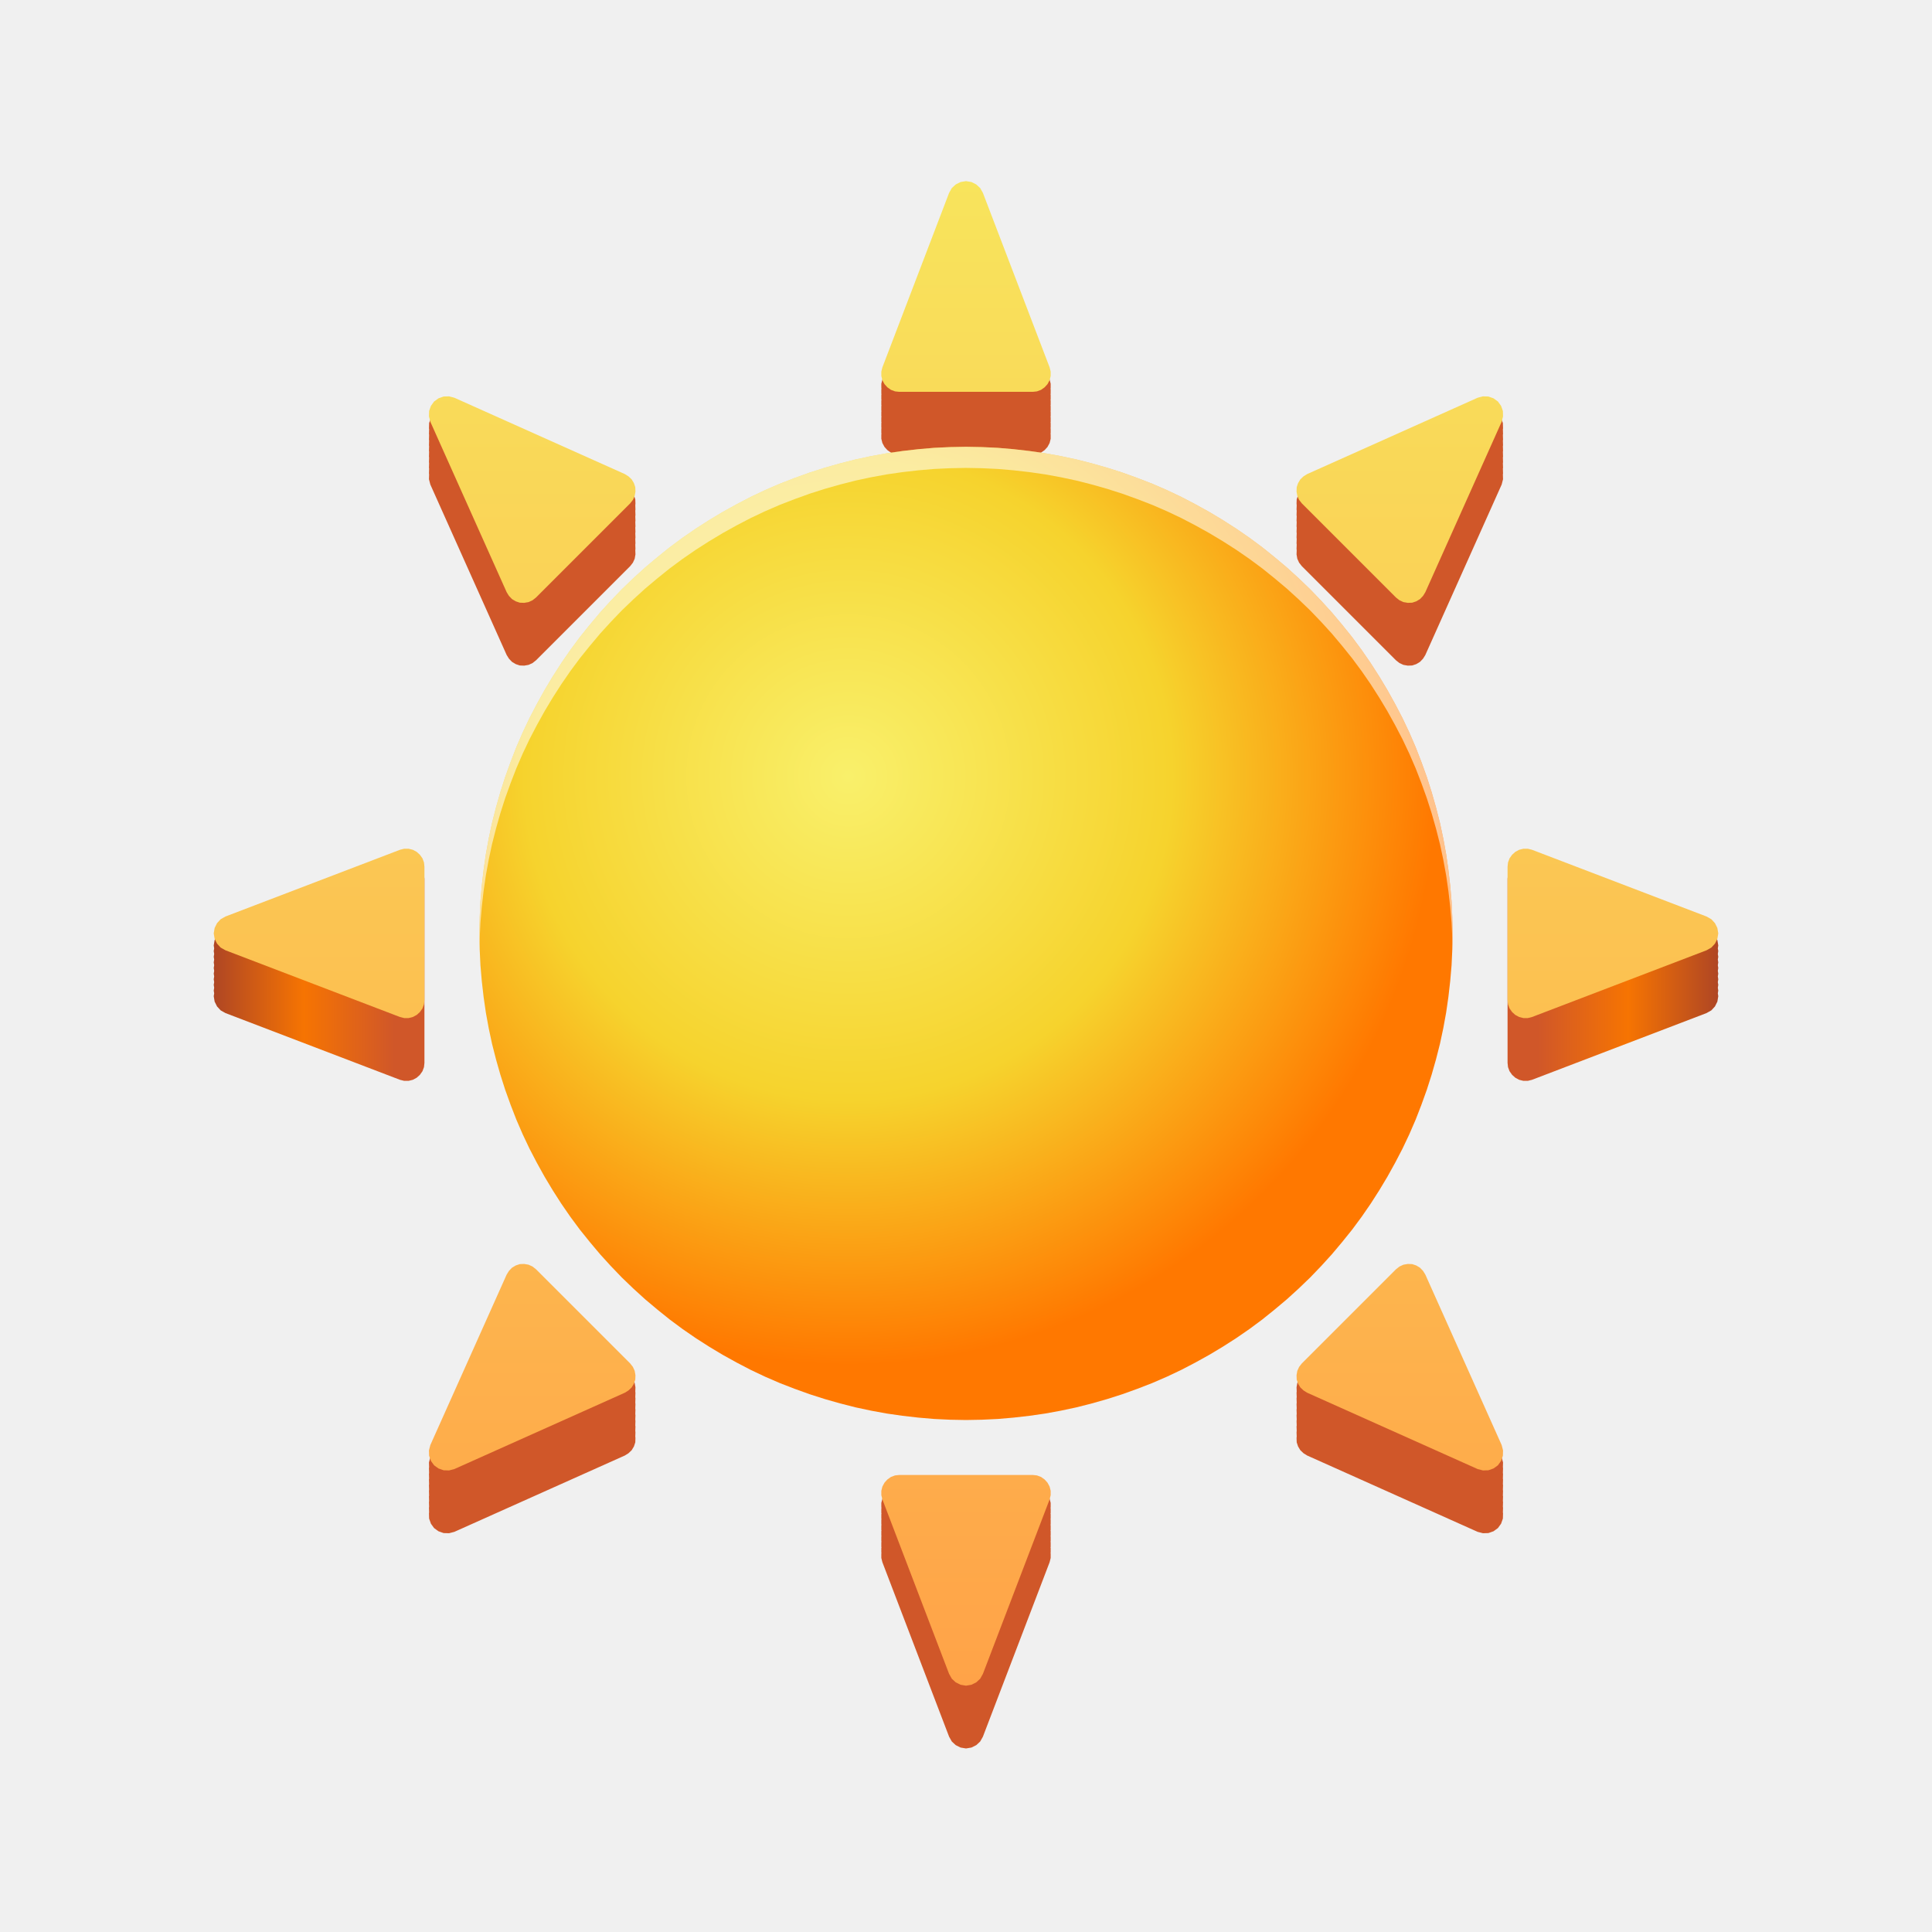
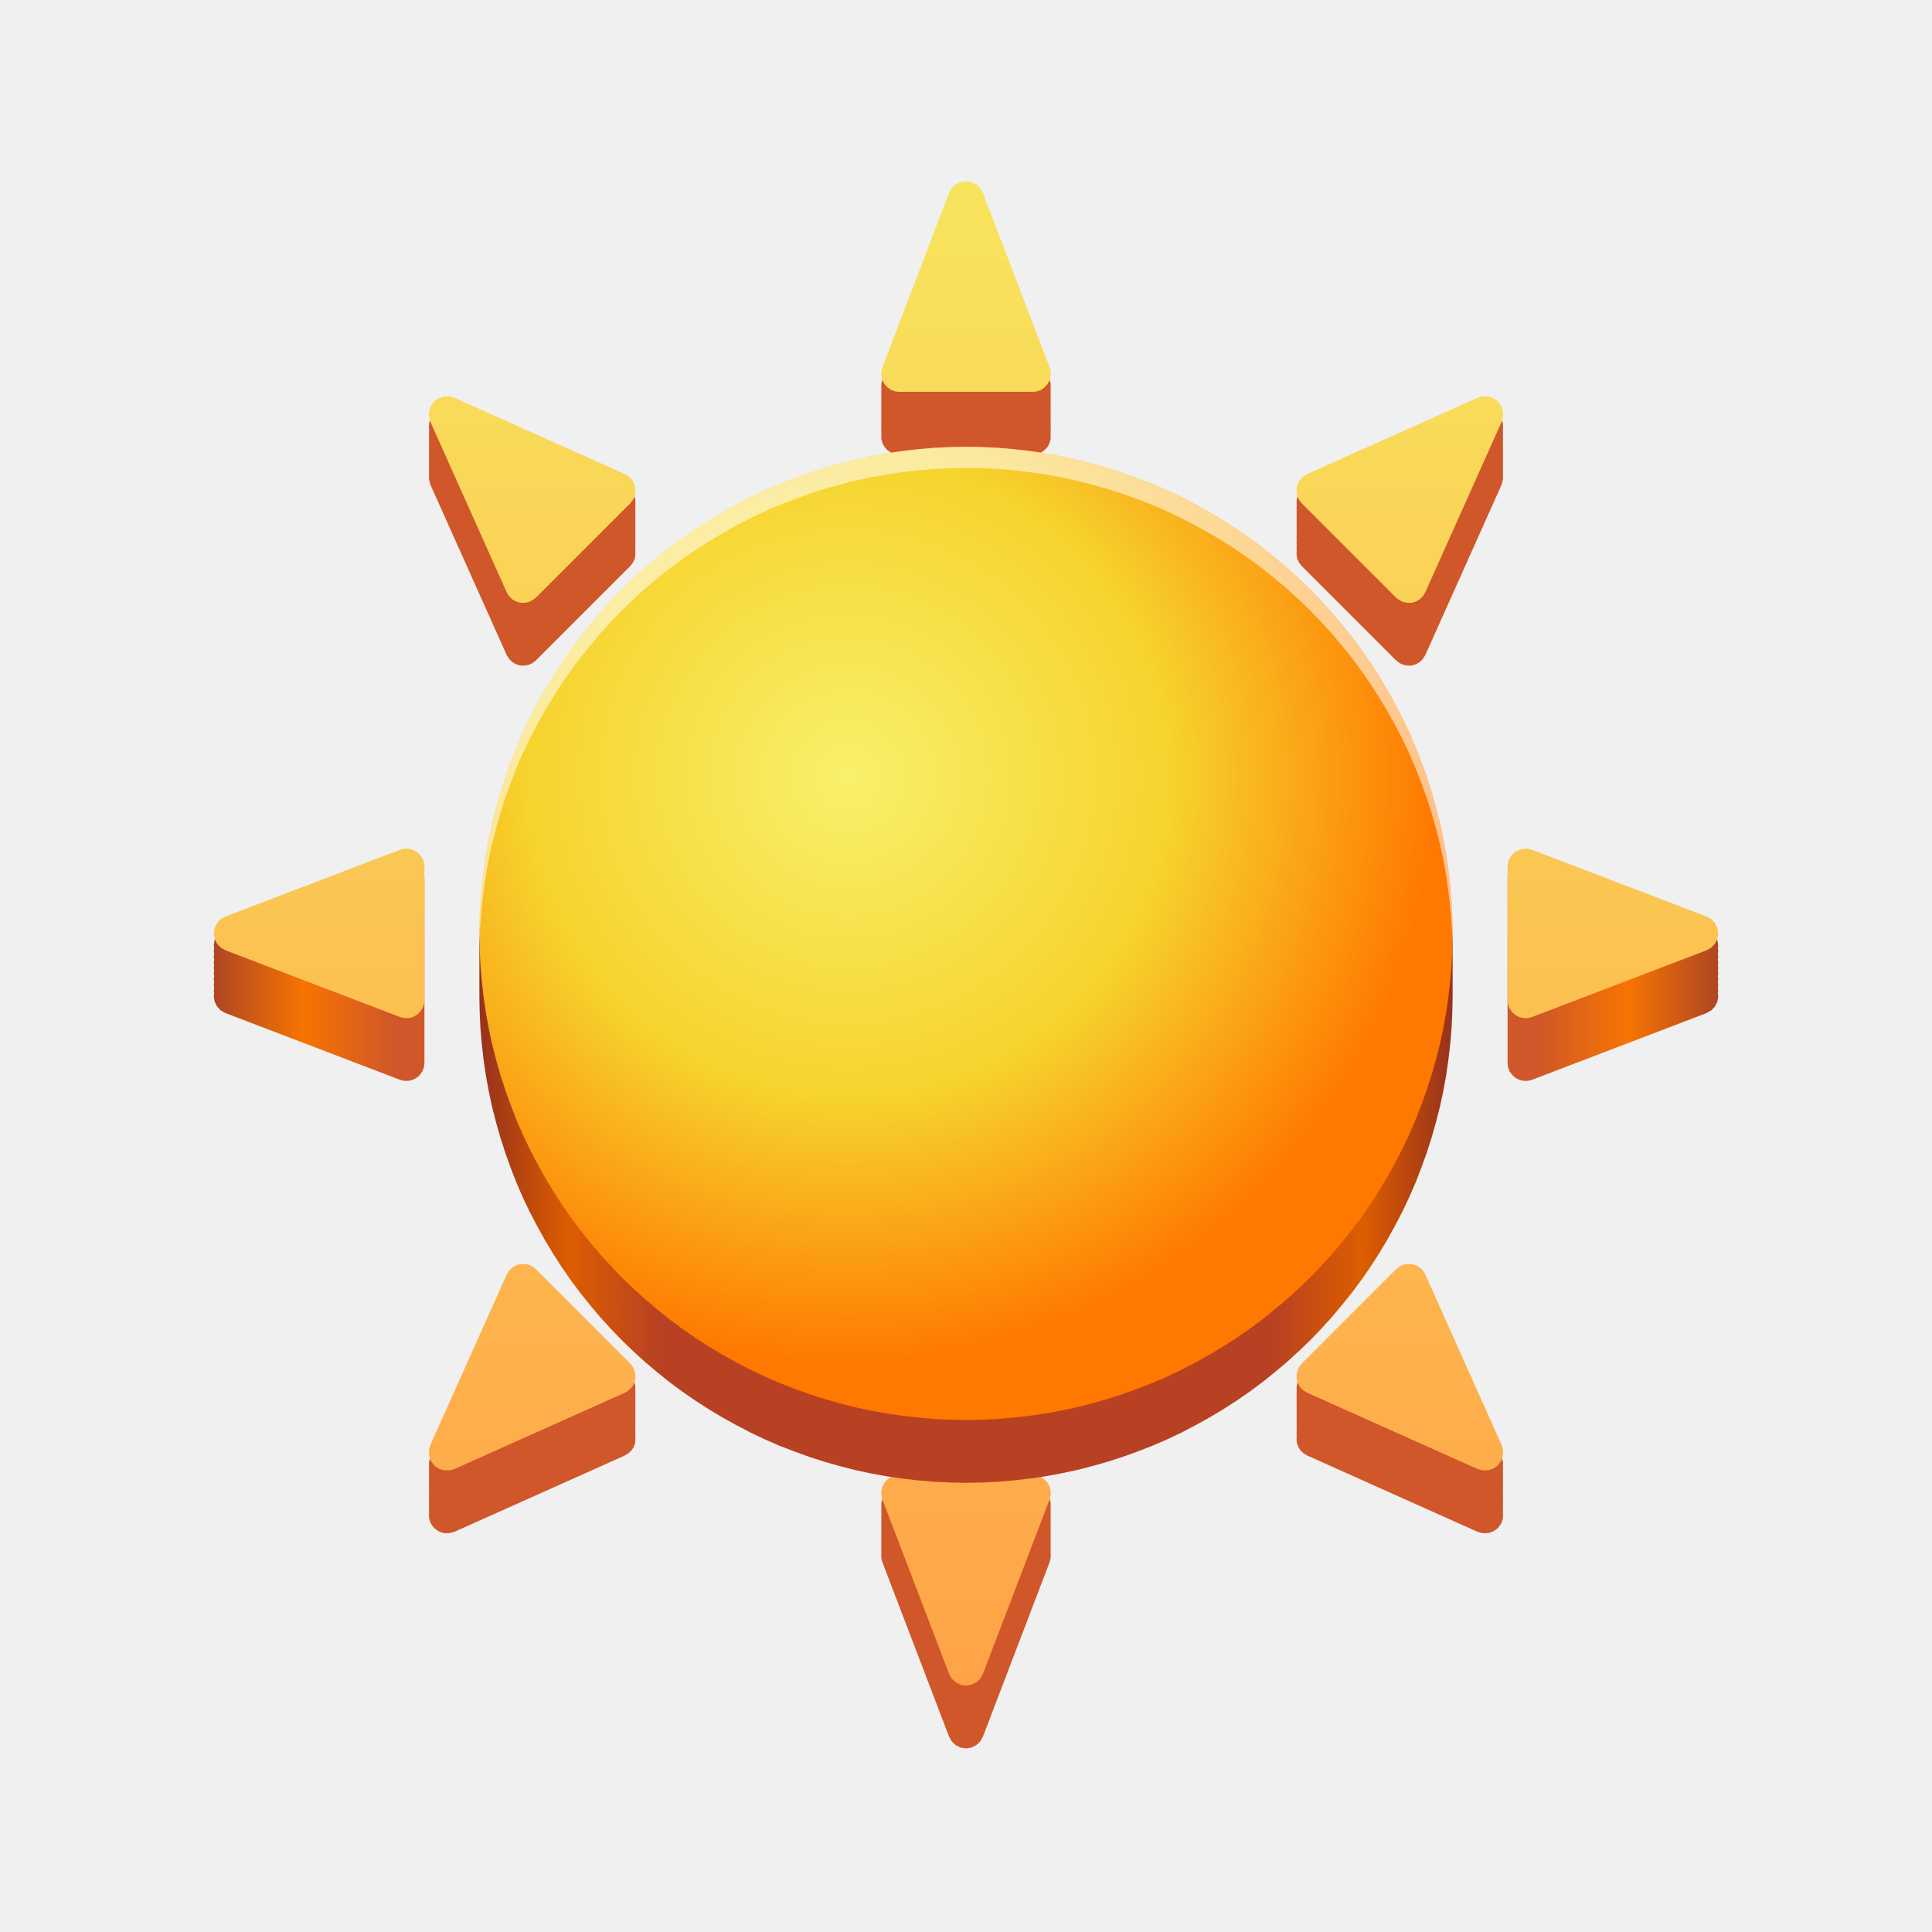
<svg xmlns="http://www.w3.org/2000/svg" width="128" height="128" viewBox="0 0 128 128">
  <defs>
    <linearGradient id="g1" gradientUnits="userSpaceOnUse" x1="14.163" y1="0" x2="113.837" y2="0">
      <stop offset="0" stop-color="#af4624" />
      <stop offset="0.06" stop-color="#f67402" />
      <stop offset="0.12" stop-color="#d05729" />
      <stop offset="0.88" stop-color="#d05729" />
      <stop offset="0.94" stop-color="#f67402" />
      <stop offset="1" stop-color="#af4624" />
    </linearGradient>
    <linearGradient id="g2" gradientUnits="userSpaceOnUse" x1="0" y1="12.003" x2="0" y2="111.677">
      <stop offset="0" stop-color="#f8e45c" />
      <stop offset="1" stop-color="#ffa348" />
    </linearGradient>
-     <radialGradient id="r3" gradientUnits="userSpaceOnUse" cx="56.2" cy="51.44" r="39">
+     <linearGradient id="g3" gradientUnits="userSpaceOnUse" x1="31.76" y1="0" x2="96.24" y2="0">
+       <stop offset="0" stop-color="#97311c" />
+       <stop offset="0.093" stop-color="#dd5d00" />
+       <stop offset="0.186" stop-color="#b74122" />
+       <stop offset="0.814" stop-color="#b74122" />
+       <stop offset="0.907" stop-color="#dd5d00" />
+       <stop offset="1" stop-color="#97311c" />
+     </linearGradient>
+     <radialGradient id="r4" gradientUnits="userSpaceOnUse" cx="56.2" cy="51.44" r="39">
      <stop offset="0" stop-color="#f9f06b" />
      <stop offset="0.55" stop-color="#f6d32d" />
      <stop offset="1" stop-color="#ff7800" />
    </radialGradient>
-     <linearGradient id="g4" gradientUnits="userSpaceOnUse" x1="nan" y1="0" x2="nan" y2="0">
-       <stop offset="0" stop-color="#97311c" />
-       <stop offset="0.45" stop-color="#dd5d00" />
-       <stop offset="0.48" stop-color="#b74122" />
-       <stop offset="0.52" stop-color="#b74122" />
-       <stop offset="0.55" stop-color="#dd5d00" />
-       <stop offset="1" stop-color="#97311c" />
-     </linearGradient>
  </defs>
-   <path id="sun-rays-side" d="M42.09 33.47L42.10 33.37L42.09 33.08L42.00 32.81L41.85 32.56L41.64 32.36L41.40 32.21L30.10 27.15L29.75 27.06L29.39 27.07L29.05 27.19L28.76 27.40L28.55 27.69L28.43 28.03L28.42 28.39L28.43 28.43L28.42 28.76L28.43 28.80L28.42 29.14L28.43 29.18L28.42 29.51L28.43 29.55L28.42 29.88L28.43 29.92L28.42 30.26L28.43 30.30L28.42 30.63L28.43 30.67L28.42 31.00L28.43 31.04L28.42 31.38L28.43 31.42L28.42 31.75L28.51 32.10L33.57 43.40L33.72 43.64L33.92 43.85L34.17 44.00L34.44 44.09L34.73 44.10L35.02 44.05L35.28 43.93L35.51 43.75L41.75 37.51L41.93 37.28L42.05 37.02L42.10 36.73L42.09 36.45L42.10 36.36L42.09 36.08L42.10 35.99L42.09 35.71L42.10 35.61L42.09 35.33L42.10 35.24L42.09 34.96L42.10 34.87L42.09 34.59L42.10 34.49L42.09 34.21L42.10 34.12L42.09 33.84L42.10 33.75ZM28.12 67.06L28.12 58.22L28.09 57.94L27.99 57.67L27.82 57.43L27.61 57.24L27.35 57.10L27.07 57.03L26.78 57.03L26.50 57.10L14.94 61.52L14.62 61.70L14.38 61.96L14.22 62.28L14.16 62.64L14.19 62.83L14.16 63.01L14.19 63.20L14.16 63.39L14.19 63.57L14.16 63.76L14.19 63.95L14.16 64.13L14.19 64.32L14.16 64.51L14.19 64.69L14.16 64.88L14.19 65.07L14.16 65.25L14.19 65.44L14.16 65.63L14.19 65.81L14.16 66.00L14.22 66.36L14.38 66.68L14.62 66.94L14.94 67.12L26.50 71.54L26.78 71.61L27.07 71.61L27.35 71.54L27.61 71.40L27.82 71.21L27.99 70.97L28.09 70.70L28.12 70.42L28.12 70.04L28.12 69.67L28.12 69.30L28.12 68.92L28.12 68.55L28.12 68.18L28.12 67.80L28.12 67.43ZM41.75 91.13L35.51 84.89L35.28 84.71L35.02 84.59L34.73 84.54L34.44 84.55L34.17 84.64L33.92 84.79L33.72 85.00L33.57 85.24L28.51 96.54L28.42 96.89L28.43 97.22L28.42 97.26L28.43 97.60L28.42 97.64L28.43 97.97L28.42 98.01L28.43 98.34L28.42 98.38L28.43 98.72L28.42 98.76L28.43 99.09L28.42 99.13L28.43 99.46L28.42 99.50L28.43 99.84L28.42 99.88L28.43 100.21L28.42 100.25L28.43 100.61L28.55 100.95L28.76 101.24L29.05 101.45L29.39 101.57L29.75 101.58L30.10 101.49L41.40 96.43L41.64 96.28L41.85 96.08L42.00 95.83L42.09 95.56L42.10 95.27L42.09 95.17L42.10 94.89L42.09 94.80L42.10 94.52L42.09 94.43L42.10 94.15L42.09 94.05L42.10 93.77L42.09 93.68L42.10 93.40L42.09 93.31L42.10 93.03L42.09 92.93L42.10 92.65L42.09 92.56L42.10 92.28L42.09 92.19L42.10 91.91L42.05 91.62L41.93 91.36ZM69.60 25.75L69.61 25.71L69.61 25.42L69.54 25.14L65.12 13.58L64.94 13.26L64.68 13.02L64.36 12.86L64.00 12.80L63.64 12.86L63.32 13.02L63.06 13.26L62.88 13.58L58.46 25.14L58.39 25.42L58.39 25.71L58.40 25.75L58.39 25.79L58.39 26.08L58.40 26.12L58.39 26.16L58.39 26.45L58.40 26.50L58.39 26.54L58.39 26.83L58.40 26.87L58.39 26.91L58.39 27.20L58.40 27.24L58.39 27.28L58.39 27.57L58.40 27.62L58.39 27.66L58.39 27.95L58.40 27.99L58.39 28.03L58.39 28.32L58.40 28.36L58.39 28.40L58.39 28.69L58.40 28.74L58.39 28.78L58.39 29.07L58.46 29.35L58.60 29.61L58.79 29.82L59.03 29.99L59.30 30.09L59.58 30.12L68.42 30.12L68.70 30.09L68.97 29.99L69.21 29.82L69.40 29.61L69.54 29.35L69.61 29.07L69.61 28.78L69.60 28.74L69.61 28.69L69.61 28.40L69.60 28.36L69.61 28.32L69.61 28.03L69.60 27.99L69.61 27.95L69.61 27.66L69.60 27.62L69.61 27.57L69.61 27.28L69.60 27.24L69.61 27.20L69.61 26.91L69.60 26.87L69.61 26.83L69.61 26.54L69.60 26.50L69.61 26.45L69.61 26.16L69.60 26.12L69.61 26.08L69.61 25.79ZM99.57 30.67L99.58 30.63L99.57 30.30L99.58 30.26L99.57 29.92L99.58 29.88L99.57 29.55L99.58 29.51L99.57 29.18L99.58 29.14L99.57 28.80L99.58 28.76L99.57 28.43L99.58 28.39L99.57 28.03L99.45 27.69L99.24 27.40L98.95 27.19L98.61 27.07L98.25 27.06L97.90 27.15L86.60 32.21L86.36 32.36L86.15 32.56L86.00 32.81L85.91 33.08L85.90 33.37L85.91 33.47L85.90 33.75L85.91 33.84L85.90 34.12L85.91 34.21L85.90 34.49L85.91 34.59L85.90 34.87L85.91 34.96L85.90 35.24L85.91 35.33L85.90 35.61L85.91 35.71L85.90 35.99L85.91 36.08L85.90 36.36L85.91 36.45L85.90 36.73L85.95 37.02L86.07 37.28L86.25 37.51L92.49 43.75L92.72 43.93L92.98 44.05L93.27 44.10L93.56 44.09L93.83 44.00L94.08 43.85L94.28 43.64L94.43 43.40L99.49 32.10L99.58 31.75L99.57 31.42L99.58 31.38L99.57 31.04L99.58 31.00ZM85.91 93.68L85.90 93.77L85.91 94.05L85.90 94.15L85.91 94.43L85.90 94.52L85.91 94.80L85.90 94.89L85.91 95.17L85.90 95.27L85.91 95.56L86.00 95.83L86.15 96.08L86.36 96.28L86.60 96.43L97.90 101.49L98.25 101.58L98.61 101.57L98.95 101.45L99.24 101.24L99.45 100.95L99.57 100.61L99.58 100.25L99.57 100.21L99.58 99.88L99.57 99.84L99.58 99.50L99.57 99.46L99.58 99.13L99.57 99.09L99.58 98.76L99.57 98.72L99.58 98.38L99.57 98.34L99.58 98.01L99.57 97.97L99.58 97.64L99.57 97.60L99.58 97.26L99.57 97.22L99.58 96.89L99.49 96.54L94.43 85.24L94.28 85.00L94.08 84.79L93.83 84.64L93.56 84.55L93.27 84.54L92.98 84.59L92.72 84.71L92.49 84.89L86.25 91.13L86.07 91.36L85.95 91.62L85.90 91.91L85.91 92.19L85.90 92.28L85.91 92.56L85.90 92.65L85.91 92.93L85.90 93.03L85.91 93.31L85.90 93.40ZM68.42 98.52L59.58 98.52L59.30 98.55L59.03 98.65L58.79 98.82L58.60 99.03L58.46 99.29L58.39 99.57L58.39 99.86L58.40 99.90L58.39 99.95L58.39 100.24L58.40 100.28L58.39 100.32L58.39 100.61L58.40 100.65L58.39 100.69L58.39 100.98L58.40 101.02L58.39 101.07L58.39 101.36L58.40 101.40L58.39 101.44L58.39 101.73L58.40 101.77L58.39 101.81L58.39 102.10L58.40 102.14L58.39 102.19L58.39 102.48L58.40 102.52L58.39 102.56L58.39 102.85L58.40 102.89L58.39 102.93L58.39 103.22L58.46 103.50L62.88 115.06L63.06 115.38L63.32 115.62L63.64 115.78L64.00 115.84L64.36 115.78L64.68 115.62L64.94 115.38L65.12 115.06L69.54 103.50L69.61 103.22L69.61 102.93L69.60 102.89L69.61 102.85L69.61 102.56L69.60 102.52L69.61 102.48L69.61 102.19L69.60 102.14L69.61 102.10L69.61 101.81L69.60 101.77L69.61 101.73L69.61 101.44L69.60 101.40L69.61 101.36L69.61 101.07L69.60 101.02L69.61 100.98L69.61 100.69L69.60 100.65L69.61 100.61L69.61 100.32L69.60 100.28L69.61 100.24L69.61 99.95L69.60 99.90L69.61 99.86L69.61 99.57L69.54 99.29L69.40 99.03L69.21 98.82L68.97 98.65L68.70 98.55ZM99.88 58.22L99.88 58.60L99.88 58.97L99.88 59.34L99.88 59.72L99.88 60.09L99.88 60.46L99.88 60.84L99.88 61.21L99.88 61.58L99.88 67.06L99.88 67.43L99.88 67.80L99.88 68.18L99.88 68.55L99.88 68.92L99.88 69.30L99.88 69.67L99.88 70.04L99.88 70.42L99.91 70.70L100.01 70.97L100.18 71.21L100.39 71.40L100.65 71.54L100.93 71.61L101.22 71.61L101.50 71.54L113.06 67.12L113.38 66.94L113.62 66.68L113.78 66.36L113.84 66.00L113.81 65.81L113.84 65.63L113.81 65.44L113.84 65.25L113.81 65.07L113.84 64.88L113.81 64.69L113.84 64.51L113.81 64.32L113.84 64.13L113.81 63.95L113.84 63.76L113.81 63.57L113.84 63.39L113.81 63.20L113.84 63.01L113.81 62.83L113.84 62.64L113.78 62.28L113.62 61.96L113.38 61.70L113.06 61.52L101.50 57.10L101.22 57.03L100.93 57.03L100.65 57.10L100.39 57.24L100.18 57.43L100.01 57.67L99.91 57.94Z" fill="url(#g1)" fill-rule="evenodd" />
-   <path id="sun-rays-face" d="M59.58 25.96L68.42 25.96L68.70 25.93L68.97 25.83L69.21 25.66L69.40 25.45L69.54 25.19L69.61 24.91L69.61 24.62L69.54 24.34L65.12 12.78L64.94 12.46L64.68 12.22L64.36 12.06L64.00 12.00L63.64 12.06L63.32 12.22L63.06 12.46L62.88 12.78L58.46 24.34L58.39 24.62L58.39 24.91L58.46 25.19L58.60 25.45L58.79 25.66L59.03 25.83L59.30 25.93ZM35.51 39.59L41.75 33.35L41.93 33.12L42.05 32.86L42.10 32.57L42.09 32.28L42.00 32.01L41.85 31.76L41.64 31.56L41.40 31.41L30.10 26.35L29.75 26.26L29.39 26.27L29.05 26.39L28.76 26.60L28.55 26.89L28.43 27.23L28.42 27.59L28.51 27.94L33.57 39.24L33.72 39.48L33.92 39.69L34.17 39.84L34.44 39.93L34.73 39.94L35.02 39.89L35.28 39.77ZM86.25 33.35L92.49 39.59L92.72 39.77L92.98 39.89L93.27 39.94L93.56 39.93L93.83 39.84L94.08 39.69L94.28 39.48L94.43 39.24L99.49 27.94L99.58 27.59L99.57 27.23L99.45 26.89L99.24 26.60L98.95 26.39L98.61 26.27L98.25 26.26L97.90 26.35L86.60 31.41L86.36 31.56L86.15 31.76L86.00 32.01L85.91 32.28L85.90 32.57L85.95 32.86L86.07 33.12ZM28.12 66.26L28.12 57.42L28.09 57.14L27.99 56.87L27.82 56.63L27.61 56.44L27.35 56.30L27.07 56.23L26.78 56.23L26.50 56.30L14.94 60.72L14.62 60.90L14.38 61.16L14.22 61.48L14.16 61.84L14.22 62.20L14.38 62.52L14.62 62.78L14.94 62.96L26.50 67.38L26.78 67.45L27.07 67.45L27.35 67.38L27.61 67.24L27.82 67.05L27.99 66.81L28.09 66.54ZM99.88 57.42L99.88 66.26L99.91 66.54L100.01 66.81L100.18 67.05L100.39 67.24L100.65 67.38L100.93 67.45L101.22 67.45L101.50 67.38L113.06 62.96L113.38 62.78L113.62 62.52L113.78 62.20L113.84 61.84L113.78 61.48L113.62 61.16L113.38 60.90L113.06 60.72L101.50 56.30L101.22 56.23L100.93 56.23L100.65 56.30L100.39 56.44L100.18 56.63L100.01 56.87L99.91 57.14ZM41.75 90.33L35.51 84.09L35.28 83.91L35.02 83.79L34.73 83.74L34.44 83.75L34.17 83.84L33.92 83.99L33.72 84.20L33.57 84.44L28.51 95.74L28.42 96.09L28.43 96.45L28.55 96.79L28.76 97.08L29.05 97.29L29.39 97.41L29.75 97.42L30.10 97.33L41.40 92.27L41.64 92.12L41.85 91.92L42.00 91.67L42.09 91.40L42.10 91.11L42.05 90.82L41.93 90.56ZM92.49 84.09L86.25 90.33L86.07 90.56L85.95 90.82L85.90 91.11L85.91 91.40L86.00 91.67L86.15 91.92L86.36 92.12L86.60 92.27L97.90 97.33L98.25 97.42L98.61 97.41L98.95 97.29L99.24 97.08L99.45 96.79L99.57 96.45L99.58 96.09L99.49 95.74L94.43 84.44L94.28 84.20L94.08 83.99L93.83 83.84L93.56 83.75L93.27 83.74L92.98 83.79L92.72 83.91ZM68.42 97.72L59.58 97.72L59.30 97.75L59.03 97.85L58.79 98.02L58.60 98.23L58.46 98.49L58.39 98.77L58.39 99.06L58.46 99.34L62.88 110.90L63.06 111.22L63.32 111.46L63.64 111.62L64.00 111.68L64.36 111.62L64.68 111.46L64.94 111.22L65.12 110.90L69.54 99.34L69.61 99.06L69.61 98.77L69.54 98.49L69.40 98.23L69.21 98.02L68.97 97.85L68.70 97.75Z" fill="url(#g2)" fill-rule="evenodd" />
-   <path id="sun-core" d="M96.24 61.84L96.22 60.79L96.17 59.73L96.08 58.68L95.96 57.63L95.81 56.59L95.62 55.55L95.40 54.52L95.14 53.50L94.85 52.48L94.53 51.48L94.17 50.48L93.79 49.50L93.37 48.53L92.92 47.58L92.43 46.64L91.92 45.72L91.38 44.82L90.81 43.93L90.21 43.06L89.58 42.21L88.92 41.39L88.24 40.58L87.53 39.80L86.80 39.04L86.04 38.31L85.26 37.60L84.45 36.92L83.63 36.26L82.78 35.63L81.91 35.03L81.02 34.46L80.12 33.92L79.20 33.41L78.26 32.92L77.31 32.47L76.34 32.05L75.36 31.67L74.36 31.31L73.36 30.99L72.34 30.70L71.32 30.44L70.29 30.22L69.25 30.03L68.21 29.88L67.16 29.76L66.11 29.67L65.05 29.62L64.00 29.60L62.95 29.62L61.89 29.67L60.84 29.76L59.79 29.88L58.75 30.03L57.71 30.22L56.68 30.44L55.66 30.70L54.64 30.99L53.64 31.31L52.64 31.67L51.66 32.05L50.69 32.47L49.74 32.92L48.80 33.41L47.88 33.92L46.98 34.46L46.09 35.03L45.22 35.63L44.37 36.26L43.55 36.92L42.74 37.60L41.96 38.31L41.20 39.04L40.47 39.80L39.76 40.58L39.08 41.39L38.42 42.21L37.79 43.06L37.19 43.93L36.62 44.82L36.08 45.72L35.57 46.64L35.08 47.58L34.63 48.53L34.21 49.50L33.83 50.48L33.47 51.48L33.15 52.48L32.86 53.50L32.60 54.52L32.38 55.55L32.19 56.59L32.04 57.63L31.92 58.68L31.83 59.73L31.78 60.79L31.76 61.84L31.78 62.89L31.83 63.95L31.92 65.00L32.04 66.05L32.19 67.09L32.38 68.13L32.60 69.16L32.86 70.18L33.15 71.20L33.47 72.20L33.83 73.20L34.21 74.18L34.63 75.15L35.08 76.10L35.57 77.04L36.08 77.96L36.62 78.86L37.19 79.75L37.79 80.62L38.42 81.47L39.08 82.29L39.76 83.10L40.47 83.88L41.20 84.64L41.96 85.37L42.74 86.08L43.55 86.76L44.37 87.42L45.22 88.05L46.09 88.65L46.98 89.22L47.88 89.76L48.80 90.27L49.74 90.76L50.69 91.21L51.66 91.63L52.64 92.01L53.64 92.37L54.64 92.69L55.66 92.98L56.68 93.24L57.71 93.46L58.75 93.65L59.79 93.80L60.84 93.92L61.89 94.01L62.95 94.06L64.00 94.08L65.05 94.06L66.11 94.01L67.16 93.92L68.21 93.80L69.25 93.65L70.29 93.46L71.32 93.24L72.34 92.98L73.36 92.69L74.36 92.37L75.36 92.01L76.34 91.63L77.31 91.21L78.26 90.76L79.20 90.27L80.12 89.76L81.02 89.22L81.91 88.65L82.78 88.05L83.63 87.42L84.45 86.76L85.26 86.08L86.04 85.37L86.80 84.64L87.53 83.88L88.24 83.10L88.92 82.29L89.58 81.47L90.21 80.62L90.81 79.75L91.38 78.86L91.92 77.96L92.43 77.04L92.92 76.10L93.37 75.15L93.79 74.18L94.17 73.20L94.53 72.20L94.85 71.20L95.14 70.18L95.40 69.16L95.62 68.13L95.81 67.09L95.96 66.05L96.08 65.00L96.17 63.95L96.22 62.89Z" fill="url(#r3)" />
-   <path id="sun-edge-side" d="" fill="url(#g4)" fill-rule="evenodd" />
-   <path id="sun-edge-face" d="" fill="#f6d32d" fill-rule="evenodd" />
-   <path id="sun-toplight" d="M96.24 61.84L96.22 60.79L96.17 59.73L96.08 58.68L95.96 57.63L95.81 56.59L95.62 55.55L95.40 54.52L95.14 53.50L94.85 52.48L94.53 51.48L94.17 50.48L93.79 49.50L93.37 48.53L92.92 47.58L92.43 46.64L91.92 45.72L91.38 44.82L90.81 43.93L90.21 43.06L89.58 42.21L88.92 41.39L88.24 40.58L87.53 39.80L86.80 39.04L86.04 38.31L85.26 37.60L84.45 36.92L83.63 36.26L82.78 35.63L81.91 35.03L81.02 34.46L80.12 33.92L79.20 33.41L78.26 32.92L77.31 32.47L76.34 32.05L75.36 31.67L74.36 31.31L73.36 30.99L72.34 30.70L71.32 30.44L70.29 30.22L69.25 30.03L68.21 29.88L67.16 29.76L66.11 29.67L65.05 29.62L64.00 29.60L62.95 29.62L61.89 29.67L60.84 29.76L59.79 29.88L58.75 30.03L57.71 30.22L56.68 30.44L55.66 30.70L54.64 30.99L53.64 31.31L52.64 31.67L51.66 32.05L50.69 32.47L49.74 32.92L48.80 33.41L47.88 33.92L46.98 34.46L46.09 35.03L45.22 35.63L44.37 36.26L43.55 36.92L42.74 37.60L41.96 38.31L41.20 39.04L40.47 39.80L39.76 40.58L39.08 41.39L38.42 42.21L37.79 43.06L37.19 43.93L36.62 44.82L36.08 45.72L35.57 46.64L35.08 47.58L34.63 48.53L34.21 49.50L33.83 50.48L33.47 51.48L33.15 52.48L32.86 53.50L32.60 54.52L32.38 55.55L32.19 56.59L32.04 57.63L31.92 58.68L31.83 59.73L31.78 60.79L31.76 61.84L31.77 62.54L31.78 62.19L31.83 61.13L31.92 60.08L32.04 59.03L32.19 57.99L32.38 56.95L32.60 55.92L32.86 54.90L33.15 53.88L33.47 52.88L33.83 51.88L34.21 50.90L34.63 49.93L35.08 48.98L35.57 48.04L36.08 47.12L36.62 46.22L37.19 45.33L37.79 44.46L38.42 43.61L39.08 42.79L39.76 41.98L40.47 41.20L41.20 40.44L41.96 39.71L42.74 39.00L43.55 38.32L44.37 37.66L45.22 37.03L46.09 36.43L46.98 35.86L47.88 35.32L48.80 34.81L49.74 34.32L50.69 33.87L51.66 33.45L52.64 33.07L53.64 32.71L54.64 32.39L55.66 32.10L56.68 31.84L57.71 31.62L58.75 31.43L59.79 31.28L60.84 31.16L61.89 31.07L62.95 31.02L64.00 31.00L65.05 31.02L66.11 31.07L67.16 31.16L68.21 31.28L69.25 31.43L70.29 31.62L71.32 31.84L72.34 32.10L73.36 32.39L74.36 32.71L75.36 33.07L76.34 33.45L77.31 33.87L78.26 34.32L79.20 34.81L80.12 35.32L81.02 35.86L81.91 36.43L82.78 37.03L83.63 37.66L84.45 38.32L85.26 39.00L86.04 39.71L86.80 40.44L87.53 41.20L88.24 41.98L88.92 42.79L89.58 43.61L90.21 44.46L90.81 45.33L91.38 46.22L91.92 47.12L92.43 48.04L92.92 48.98L93.37 49.93L93.79 50.90L94.17 51.88L94.53 52.88L94.85 53.88L95.14 54.90L95.40 55.92L95.62 56.95L95.81 57.99L95.96 59.03L96.08 60.08L96.17 61.13L96.22 62.19L96.23 62.54Z" fill="#ffffff" opacity="0.55" fill-rule="evenodd" />
+   <path id="sun-rays-side" d="M41.40 32.21L30.10 27.15L29.75 27.06L29.39 27.07L29.05 27.19L28.76 27.40L28.55 27.69L28.43 28.03L28.42 28.39L28.43 28.43L28.42 28.76L28.43 28.80L28.42 29.14L28.43 29.18L28.42 29.51L28.43 29.55L28.42 29.88L28.43 29.92L28.42 30.26L28.43 30.30L28.42 30.63L28.43 30.67L28.42 31.00L28.43 31.04L28.42 31.38L28.43 31.42L28.42 31.75L28.51 32.10L33.57 43.40L33.72 43.64L33.92 43.85L34.17 44.00L34.44 44.09L34.73 44.10L35.02 44.05L35.28 43.93L35.51 43.75L41.75 37.51L41.93 37.28L42.05 37.02L42.10 36.73L42.09 36.45L42.10 36.36L42.09 36.08L42.10 35.99L42.09 35.71L42.10 35.61L42.09 35.33L42.10 35.24L42.09 34.96L42.10 34.87L42.09 34.59L42.10 34.49L42.09 34.21L42.10 34.12L42.09 33.84L42.10 33.75L42.09 33.47L42.10 33.37L42.09 33.08L42.00 32.81L41.85 32.56L41.64 32.36ZM26.50 57.10L14.94 61.52L14.62 61.70L14.38 61.96L14.22 62.28L14.16 62.64L14.19 62.83L14.16 63.01L14.19 63.20L14.16 63.39L14.19 63.57L14.16 63.76L14.19 63.95L14.16 64.13L14.19 64.32L14.16 64.51L14.19 64.69L14.16 64.88L14.19 65.07L14.16 65.25L14.19 65.44L14.16 65.63L14.19 65.81L14.16 66.00L14.22 66.36L14.38 66.68L14.62 66.94L14.94 67.12L26.50 71.54L26.78 71.61L27.07 71.61L27.35 71.54L27.61 71.40L27.82 71.21L27.99 70.97L28.09 70.70L28.12 70.42L28.12 70.04L28.12 69.67L28.12 69.30L28.12 68.92L28.12 68.55L28.12 68.18L28.12 67.80L28.12 67.43L28.12 67.06L28.12 58.22L28.09 57.94L27.99 57.67L27.82 57.43L27.61 57.24L27.35 57.10L27.07 57.03L26.78 57.03ZM33.57 85.24L28.51 96.54L28.42 96.89L28.43 97.22L28.42 97.26L28.43 97.60L28.42 97.64L28.43 97.97L28.42 98.01L28.43 98.34L28.42 98.38L28.43 98.72L28.42 98.76L28.43 99.09L28.42 99.13L28.43 99.46L28.42 99.50L28.43 99.84L28.42 99.88L28.43 100.21L28.42 100.25L28.43 100.61L28.55 100.95L28.76 101.24L29.05 101.45L29.39 101.57L29.75 101.58L30.10 101.49L41.40 96.43L41.64 96.28L41.85 96.08L42.00 95.83L42.09 95.56L42.10 95.27L42.09 95.17L42.10 94.89L42.09 94.80L42.10 94.52L42.09 94.43L42.10 94.15L42.09 94.05L42.10 93.77L42.09 93.68L42.10 93.40L42.09 93.31L42.10 93.03L42.09 92.93L42.10 92.65L42.09 92.56L42.10 92.28L42.09 92.19L42.10 91.91L42.05 91.62L41.93 91.36L41.75 91.13L35.51 84.89L35.28 84.71L35.02 84.59L34.73 84.54L34.44 84.55L34.17 84.64L33.92 84.79L33.72 85.00ZM64.68 13.02L64.36 12.86L64.00 12.80L63.64 12.86L63.32 13.02L63.06 13.26L62.88 13.58L58.46 25.14L58.39 25.42L58.39 25.71L58.40 25.75L58.39 25.79L58.39 26.08L58.40 26.12L58.39 26.16L58.39 26.45L58.40 26.50L58.39 26.54L58.39 26.83L58.40 26.87L58.39 26.91L58.39 27.20L58.40 27.24L58.39 27.28L58.39 27.57L58.40 27.62L58.39 27.66L58.39 27.95L58.40 27.99L58.39 28.03L58.39 28.32L58.40 28.36L58.39 28.40L58.39 28.69L58.40 28.74L58.39 28.78L58.39 29.07L58.46 29.35L58.60 29.61L58.79 29.82L59.03 29.99L59.30 30.09L59.58 30.12L68.42 30.12L68.70 30.09L68.97 29.99L69.21 29.82L69.40 29.61L69.54 29.35L69.61 29.07L69.61 28.78L69.60 28.74L69.61 28.69L69.61 28.40L69.60 28.36L69.61 28.32L69.61 28.03L69.60 27.99L69.61 27.95L69.61 27.66L69.60 27.62L69.61 27.57L69.61 27.28L69.60 27.24L69.61 27.20L69.61 26.91L69.60 26.87L69.61 26.83L69.61 26.54L69.60 26.50L69.61 26.45L69.61 26.16L69.60 26.12L69.61 26.08L69.61 25.79L69.60 25.75L69.61 25.71L69.61 25.42L69.54 25.14L65.12 13.58L64.94 13.26ZM98.61 27.07L98.25 27.06L97.90 27.15L86.60 32.21L86.36 32.36L86.15 32.56L86.00 32.81L85.91 33.08L85.90 33.37L85.91 33.47L85.90 33.75L85.91 33.84L85.90 34.12L85.91 34.21L85.90 34.49L85.91 34.59L85.90 34.87L85.91 34.96L85.90 35.24L85.91 35.33L85.90 35.61L85.91 35.71L85.90 35.99L85.91 36.08L85.90 36.36L85.91 36.45L85.90 36.73L85.95 37.02L86.07 37.28L86.25 37.51L92.49 43.75L92.72 43.93L92.98 44.05L93.27 44.10L93.56 44.09L93.83 44.00L94.08 43.85L94.28 43.64L94.43 43.40L99.49 32.10L99.58 31.75L99.57 31.42L99.58 31.38L99.57 31.04L99.58 31.00L99.57 30.67L99.58 30.63L99.57 30.30L99.58 30.26L99.57 29.92L99.58 29.88L99.57 29.55L99.58 29.51L99.57 29.18L99.58 29.14L99.57 28.80L99.58 28.76L99.57 28.43L99.58 28.39L99.57 28.03L99.45 27.69L99.24 27.40L98.95 27.19ZM99.57 99.46L99.58 99.13L99.57 99.09L99.58 98.76L99.57 98.72L99.58 98.38L99.57 98.34L99.58 98.01L99.57 97.97L99.58 97.64L99.57 97.60L99.58 97.26L99.57 97.22L99.58 96.89L99.49 96.54L94.43 85.24L94.28 85.00L94.08 84.79L93.83 84.64L93.56 84.55L93.27 84.54L92.98 84.59L92.72 84.71L92.49 84.89L86.25 91.13L86.07 91.36L85.95 91.62L85.90 91.91L85.91 92.19L85.90 92.28L85.91 92.56L85.90 92.65L85.91 92.93L85.90 93.03L85.91 93.31L85.90 93.40L85.91 93.68L85.90 93.77L85.91 94.05L85.90 94.15L85.91 94.43L85.90 94.52L85.91 94.80L85.90 94.89L85.91 95.17L85.90 95.27L85.91 95.56L86.00 95.83L86.15 96.08L86.36 96.28L86.60 96.43L97.90 101.49L98.25 101.58L98.61 101.57L98.95 101.45L99.24 101.24L99.45 100.95L99.57 100.61L99.58 100.25L99.57 100.21L99.58 99.88L99.57 99.84L99.58 99.50ZM58.39 99.95L58.39 100.24L58.40 100.28L58.39 100.32L58.39 100.61L58.40 100.65L58.39 100.69L58.39 100.98L58.40 101.02L58.39 101.07L58.39 101.36L58.40 101.40L58.39 101.44L58.39 101.73L58.40 101.77L58.39 101.81L58.39 102.10L58.40 102.14L58.39 102.19L58.39 102.48L58.40 102.52L58.39 102.56L58.39 102.85L58.40 102.89L58.39 102.93L58.39 103.22L58.46 103.50L62.88 115.06L63.06 115.38L63.32 115.62L63.64 115.78L64.00 115.84L64.36 115.78L64.68 115.62L64.94 115.38L65.12 115.06L69.54 103.50L69.61 103.22L69.61 102.93L69.60 102.89L69.61 102.85L69.61 102.56L69.60 102.52L69.61 102.48L69.61 102.19L69.60 102.14L69.61 102.10L69.61 101.81L69.60 101.77L69.61 101.73L69.61 101.44L69.60 101.40L69.61 101.36L69.61 101.07L69.60 101.02L69.61 100.98L69.61 100.69L69.60 100.65L69.61 100.61L69.61 100.32L69.60 100.28L69.61 100.24L69.61 99.95L69.60 99.90L69.61 99.86L69.61 99.57L69.54 99.29L69.40 99.03L69.21 98.82L68.97 98.65L68.70 98.55L68.42 98.52L59.58 98.52L59.30 98.55L59.03 98.65L58.79 98.82L58.60 99.03L58.46 99.29L58.39 99.57L58.39 99.86L58.40 99.90ZM113.06 61.52L101.50 57.10L101.22 57.03L100.93 57.03L100.65 57.10L100.39 57.24L100.18 57.43L100.01 57.67L99.91 57.94L99.88 58.22L99.88 58.60L99.88 58.97L99.88 59.34L99.88 59.72L99.88 60.09L99.88 60.46L99.88 60.84L99.88 61.21L99.88 61.58L99.88 67.06L99.88 67.43L99.88 67.80L99.88 68.18L99.88 68.55L99.88 68.92L99.88 69.30L99.88 69.67L99.88 70.04L99.88 70.42L99.91 70.70L100.01 70.97L100.18 71.21L100.39 71.40L100.65 71.54L100.93 71.61L101.22 71.61L101.50 71.54L113.06 67.12L113.38 66.94L113.62 66.68L113.78 66.36L113.84 66.00L113.81 65.81L113.84 65.63L113.81 65.44L113.84 65.25L113.81 65.07L113.84 64.88L113.81 64.69L113.84 64.51L113.81 64.32L113.84 64.13L113.81 63.95L113.84 63.76L113.81 63.57L113.84 63.39L113.81 63.20L113.84 63.01L113.81 62.83L113.84 62.64L113.78 62.28L113.62 61.96L113.38 61.70Z" fill="url(#g1)" fill-rule="evenodd" />
+   <path id="sun-rays-face" d="M68.97 25.83L69.21 25.66L69.40 25.45L69.54 25.19L69.61 24.91L69.61 24.62L69.54 24.34L65.12 12.78L64.94 12.46L64.68 12.22L64.36 12.06L64.00 12.00L63.64 12.06L63.32 12.22L63.06 12.46L62.88 12.78L58.46 24.34L58.39 24.62L58.39 24.91L58.46 25.19L58.60 25.45L58.79 25.66L59.03 25.83L59.30 25.93L59.58 25.96L68.42 25.96L68.70 25.93ZM42.05 32.86L42.10 32.57L42.09 32.28L42.00 32.01L41.85 31.76L41.64 31.56L41.40 31.41L30.10 26.35L29.75 26.26L29.39 26.27L29.05 26.39L28.76 26.60L28.55 26.89L28.43 27.23L28.42 27.59L28.51 27.94L33.57 39.24L33.72 39.48L33.92 39.69L34.17 39.84L34.44 39.93L34.73 39.94L35.02 39.89L35.28 39.77L35.51 39.59L41.75 33.35L41.93 33.12ZM92.98 39.89L93.27 39.94L93.56 39.93L93.83 39.84L94.08 39.69L94.28 39.48L94.43 39.24L99.49 27.94L99.58 27.59L99.57 27.23L99.45 26.89L99.24 26.60L98.95 26.39L98.61 26.27L98.25 26.26L97.90 26.35L86.60 31.41L86.36 31.56L86.15 31.76L86.00 32.01L85.91 32.28L85.90 32.57L85.95 32.86L86.07 33.12L86.25 33.35L92.49 39.59L92.72 39.77ZM27.99 56.87L27.82 56.63L27.61 56.44L27.35 56.30L27.07 56.23L26.78 56.23L26.50 56.30L14.94 60.72L14.62 60.90L14.38 61.16L14.22 61.48L14.16 61.84L14.22 62.20L14.38 62.52L14.62 62.78L14.94 62.96L26.50 67.38L26.78 67.45L27.07 67.45L27.35 67.38L27.61 67.24L27.82 67.05L27.99 66.81L28.09 66.54L28.12 66.26L28.12 57.42L28.09 57.14ZM100.01 66.81L100.18 67.05L100.39 67.24L100.65 67.38L100.93 67.45L101.22 67.45L101.50 67.38L113.06 62.96L113.38 62.78L113.62 62.52L113.78 62.20L113.84 61.84L113.78 61.48L113.62 61.16L113.38 60.90L113.06 60.72L101.50 56.30L101.22 56.23L100.93 56.23L100.65 56.30L100.39 56.44L100.18 56.63L100.01 56.87L99.91 57.14L99.88 57.42L99.88 66.26L99.91 66.54ZM35.02 83.79L34.73 83.74L34.44 83.75L34.17 83.84L33.92 83.99L33.72 84.20L33.57 84.44L28.51 95.74L28.42 96.09L28.43 96.45L28.55 96.79L28.76 97.08L29.05 97.29L29.39 97.41L29.75 97.42L30.10 97.33L41.40 92.27L41.64 92.12L41.85 91.92L42.00 91.67L42.09 91.40L42.10 91.11L42.05 90.82L41.93 90.56L41.75 90.33L35.51 84.09L35.28 83.91ZM85.95 90.82L85.90 91.11L85.91 91.40L86.00 91.67L86.15 91.92L86.36 92.12L86.60 92.27L97.90 97.33L98.25 97.42L98.61 97.41L98.95 97.29L99.24 97.08L99.45 96.79L99.57 96.45L99.58 96.09L99.49 95.74L94.43 84.44L94.28 84.20L94.08 83.99L93.83 83.84L93.56 83.75L93.27 83.74L92.98 83.79L92.72 83.91L92.49 84.09L86.25 90.33L86.07 90.56ZM59.03 97.85L58.79 98.02L58.60 98.23L58.46 98.49L58.39 98.77L58.39 99.06L58.46 99.34L62.88 110.90L63.06 111.22L63.32 111.46L63.64 111.62L64.00 111.68L64.36 111.62L64.68 111.46L64.94 111.22L65.12 110.90L69.54 99.34L69.61 99.06L69.61 98.77L69.54 98.49L69.40 98.23L69.21 98.02L68.97 97.85L68.70 97.75L68.42 97.72L59.58 97.72L59.30 97.75Z" fill="url(#g2)" fill-rule="evenodd" />
+   <path id="sun-edge" d="M96.08 59.48L95.96 58.43L95.81 57.39L95.62 56.35L95.40 55.32L95.14 54.30L94.85 53.28L94.53 52.28L94.17 51.28L93.79 50.30L93.37 49.33L92.92 48.38L92.43 47.44L91.92 46.52L91.38 45.62L90.81 44.73L90.21 43.86L89.58 43.01L88.92 42.19L88.24 41.38L87.53 40.60L86.80 39.84L86.04 39.11L85.26 38.40L84.45 37.72L83.63 37.06L82.78 36.43L81.91 35.83L81.02 35.26L80.12 34.72L79.20 34.21L78.26 33.72L77.31 33.27L76.34 32.85L75.36 32.47L74.36 32.11L73.36 31.79L72.34 31.50L71.32 31.24L70.29 31.02L69.25 30.83L68.21 30.68L67.16 30.56L66.11 30.47L65.05 30.42L64.00 30.40L62.95 30.42L61.89 30.47L60.84 30.56L59.79 30.68L58.75 30.83L57.71 31.02L56.68 31.24L55.66 31.50L54.64 31.79L53.64 32.11L52.64 32.47L51.66 32.85L50.69 33.27L49.74 33.72L48.80 34.21L47.88 34.72L46.98 35.26L46.09 35.83L45.22 36.43L44.37 37.06L43.55 37.72L42.74 38.40L41.96 39.11L41.20 39.84L40.47 40.60L39.76 41.38L39.08 42.19L38.42 43.01L37.79 43.86L37.19 44.73L36.62 45.62L36.08 46.52L35.57 47.44L35.08 48.38L34.63 49.33L34.21 50.30L33.83 51.28L33.47 52.28L33.15 53.28L32.86 54.30L32.60 55.32L32.38 56.35L32.19 57.39L32.04 58.43L31.92 59.48L31.83 60.53L31.78 61.59L31.76 62.64L31.76 62.83L31.76 63.01L31.76 63.20L31.76 63.39L31.76 63.57L31.76 63.76L31.76 63.95L31.76 64.13L31.76 64.32L31.76 64.51L31.76 64.69L31.76 64.88L31.76 65.07L31.76 65.25L31.76 65.44L31.76 65.63L31.76 65.81L31.76 66.00L31.78 67.05L31.83 68.11L31.92 69.16L32.04 70.21L32.19 71.25L32.38 72.29L32.60 73.32L32.86 74.34L33.15 75.36L33.47 76.36L33.83 77.36L34.21 78.34L34.63 79.31L35.08 80.26L35.57 81.20L36.08 82.12L36.62 83.02L37.19 83.91L37.79 84.78L38.42 85.63L39.08 86.45L39.76 87.26L40.47 88.04L41.20 88.80L41.96 89.53L42.74 90.24L43.55 90.92L44.37 91.58L45.22 92.21L46.09 92.81L46.98 93.38L47.88 93.92L48.80 94.43L49.74 94.92L50.69 95.37L51.66 95.79L52.64 96.17L53.64 96.53L54.64 96.85L55.66 97.14L56.68 97.40L57.71 97.62L58.75 97.81L59.79 97.96L60.84 98.08L61.89 98.17L62.95 98.22L64.00 98.24L65.05 98.22L66.11 98.17L67.16 98.08L68.21 97.96L69.25 97.81L70.29 97.62L71.32 97.40L72.34 97.14L73.36 96.85L74.36 96.53L75.36 96.17L76.34 95.79L77.31 95.37L78.26 94.92L79.20 94.43L80.12 93.92L81.02 93.38L81.91 92.81L82.78 92.21L83.63 91.58L84.45 90.92L85.26 90.24L86.04 89.53L86.80 88.80L87.53 88.04L88.24 87.26L88.92 86.45L89.58 85.63L90.21 84.78L90.81 83.91L91.38 83.02L91.92 82.12L92.43 81.20L92.92 80.26L93.37 79.31L93.79 78.34L94.17 77.36L94.53 76.36L94.85 75.36L95.14 74.34L95.40 73.32L95.62 72.29L95.81 71.25L95.96 70.21L96.08 69.16L96.17 68.11L96.22 67.05L96.24 66.00L96.24 65.81L96.24 65.63L96.24 65.44L96.24 65.25L96.24 65.07L96.24 64.88L96.24 64.69L96.24 64.51L96.24 64.32L96.24 64.13L96.24 63.95L96.24 63.76L96.24 63.57L96.24 63.39L96.24 63.20L96.24 63.01L96.24 62.83L96.24 62.64L96.22 61.59L96.17 60.53Z" fill="url(#g3)" fill-rule="evenodd" />
+   <path id="sun-core" d="M96.24 61.84L96.22 60.79L96.17 59.73L96.08 58.68L95.96 57.63L95.81 56.59L95.62 55.55L95.40 54.52L95.14 53.50L94.85 52.48L94.53 51.48L94.17 50.48L93.79 49.50L93.37 48.53L92.92 47.58L92.43 46.64L91.92 45.72L91.38 44.82L90.81 43.93L90.21 43.06L89.58 42.21L88.92 41.39L88.24 40.58L87.53 39.80L86.80 39.04L86.04 38.31L85.26 37.60L84.45 36.92L83.63 36.26L82.78 35.63L81.91 35.03L81.02 34.46L80.12 33.92L79.20 33.41L78.26 32.92L77.31 32.47L76.34 32.05L75.36 31.67L74.36 31.31L73.36 30.99L72.34 30.70L71.32 30.44L70.29 30.22L69.25 30.03L68.21 29.88L67.16 29.76L66.11 29.67L65.05 29.62L64.00 29.60L62.95 29.62L61.89 29.67L60.84 29.76L59.79 29.88L58.75 30.03L57.71 30.22L56.68 30.44L55.66 30.70L54.64 30.99L53.64 31.31L52.64 31.67L51.66 32.05L50.69 32.47L49.74 32.92L48.80 33.41L47.88 33.92L46.98 34.46L46.09 35.03L45.22 35.63L44.37 36.26L43.55 36.92L42.74 37.60L41.96 38.31L41.20 39.04L40.47 39.80L39.76 40.58L39.08 41.39L38.42 42.21L37.79 43.06L37.19 43.93L36.62 44.82L36.08 45.72L35.57 46.64L35.08 47.58L34.63 48.53L34.21 49.50L33.83 50.48L33.47 51.48L33.15 52.48L32.86 53.50L32.60 54.52L32.38 55.55L32.19 56.59L32.04 57.63L31.92 58.68L31.83 59.73L31.78 60.79L31.76 61.84L31.78 62.89L31.83 63.95L31.92 65.00L32.04 66.05L32.19 67.09L32.38 68.13L32.60 69.16L32.86 70.18L33.15 71.20L33.47 72.20L33.83 73.20L34.21 74.18L34.63 75.15L35.08 76.10L35.57 77.04L36.08 77.96L36.62 78.86L37.19 79.75L37.79 80.62L38.42 81.47L39.08 82.29L39.76 83.10L40.47 83.88L41.20 84.64L41.96 85.37L42.74 86.08L43.55 86.76L44.37 87.42L45.22 88.05L46.09 88.65L46.98 89.22L47.88 89.76L48.80 90.27L49.74 90.76L50.69 91.21L51.66 91.63L52.64 92.01L53.64 92.37L54.64 92.69L55.66 92.98L56.68 93.24L57.71 93.46L58.75 93.65L59.79 93.80L60.84 93.92L61.89 94.01L62.95 94.06L64.00 94.08L65.05 94.06L66.11 94.01L67.16 93.92L68.21 93.80L69.25 93.65L70.29 93.46L71.32 93.24L72.34 92.98L73.36 92.69L74.36 92.37L75.36 92.01L76.34 91.63L77.31 91.21L78.26 90.76L79.20 90.27L80.12 89.76L81.02 89.22L81.91 88.65L82.78 88.05L83.63 87.42L84.45 86.76L85.26 86.08L86.04 85.37L86.80 84.64L87.53 83.88L88.24 83.10L88.92 82.29L89.58 81.47L90.21 80.62L90.81 79.75L91.38 78.86L91.92 77.96L92.43 77.04L92.92 76.10L93.37 75.15L93.79 74.18L94.17 73.20L94.53 72.20L94.85 71.20L95.14 70.18L95.40 69.16L95.62 68.13L95.81 67.09L95.96 66.05L96.08 65.00L96.17 63.95L96.22 62.89Z" fill="url(#r4)" />
+   <path id="sun-toplight" d="M96.22 60.79L96.17 59.73L96.08 58.68L95.96 57.63L95.81 56.59L95.62 55.55L95.40 54.52L95.14 53.50L94.85 52.48L94.53 51.48L94.17 50.48L93.79 49.50L93.37 48.53L92.92 47.58L92.43 46.64L91.92 45.72L91.38 44.82L90.81 43.93L90.21 43.06L89.58 42.21L88.92 41.39L88.24 40.58L87.53 39.80L86.80 39.04L86.04 38.31L85.26 37.60L84.45 36.92L83.63 36.26L82.78 35.63L81.91 35.03L81.02 34.46L80.12 33.92L79.20 33.41L78.26 32.92L77.31 32.47L76.34 32.05L75.36 31.67L74.36 31.31L73.36 30.99L72.34 30.70L71.32 30.44L70.29 30.22L69.25 30.03L68.21 29.88L67.16 29.76L66.11 29.67L65.05 29.62L64.00 29.60L62.95 29.62L61.89 29.67L60.84 29.76L59.79 29.88L58.75 30.03L57.71 30.22L56.68 30.44L55.66 30.70L54.64 30.99L53.64 31.31L52.64 31.67L51.66 32.05L50.69 32.47L49.74 32.92L48.80 33.41L47.88 33.92L46.98 34.46L46.09 35.03L45.22 35.63L44.37 36.26L43.55 36.92L42.74 37.60L41.96 38.31L41.20 39.04L40.47 39.80L39.76 40.58L39.08 41.39L38.42 42.21L37.79 43.06L37.19 43.93L36.62 44.82L36.08 45.72L35.57 46.64L35.08 47.58L34.63 48.53L34.21 49.50L33.83 50.48L33.47 51.48L33.15 52.48L32.86 53.50L32.60 54.52L32.38 55.55L32.19 56.59L32.04 57.63L31.92 58.68L31.83 59.73L31.78 60.79L31.76 61.84L31.77 62.54L31.78 62.19L31.83 61.13L31.92 60.08L32.04 59.03L32.19 57.99L32.38 56.95L32.60 55.92L32.86 54.90L33.15 53.88L33.47 52.88L33.83 51.88L34.21 50.90L34.63 49.93L35.08 48.98L35.57 48.04L36.08 47.12L36.62 46.22L37.19 45.33L37.79 44.46L38.42 43.61L39.08 42.79L39.76 41.98L40.47 41.20L41.20 40.44L41.96 39.71L42.74 39.00L43.55 38.32L44.37 37.66L45.22 37.03L46.09 36.43L46.98 35.86L47.88 35.32L48.80 34.81L49.74 34.32L50.69 33.87L51.66 33.45L52.64 33.07L53.64 32.71L54.64 32.39L55.66 32.10L56.68 31.84L57.71 31.62L58.75 31.43L59.79 31.28L60.84 31.16L61.89 31.07L62.95 31.02L64.00 31.00L65.05 31.02L66.11 31.07L67.16 31.16L68.21 31.28L69.25 31.43L70.29 31.62L71.32 31.84L72.34 32.10L73.36 32.39L74.36 32.71L75.36 33.07L76.34 33.45L77.31 33.87L78.26 34.32L79.20 34.81L80.12 35.32L81.02 35.86L81.91 36.43L82.78 37.03L83.63 37.66L84.45 38.32L85.26 39.00L86.04 39.71L86.80 40.44L87.53 41.20L88.24 41.98L88.92 42.79L89.58 43.61L90.21 44.46L90.81 45.33L91.38 46.22L91.92 47.12L92.43 48.04L92.92 48.98L93.37 49.93L93.79 50.90L94.17 51.88L94.53 52.88L94.85 53.88L95.14 54.90L95.40 55.92L95.62 56.95L95.81 57.99L95.96 59.03L96.08 60.08L96.17 61.13L96.22 62.19L96.23 62.54L96.24 61.84Z" fill="#ffffff" opacity="0.55" fill-rule="evenodd" />
</svg>
